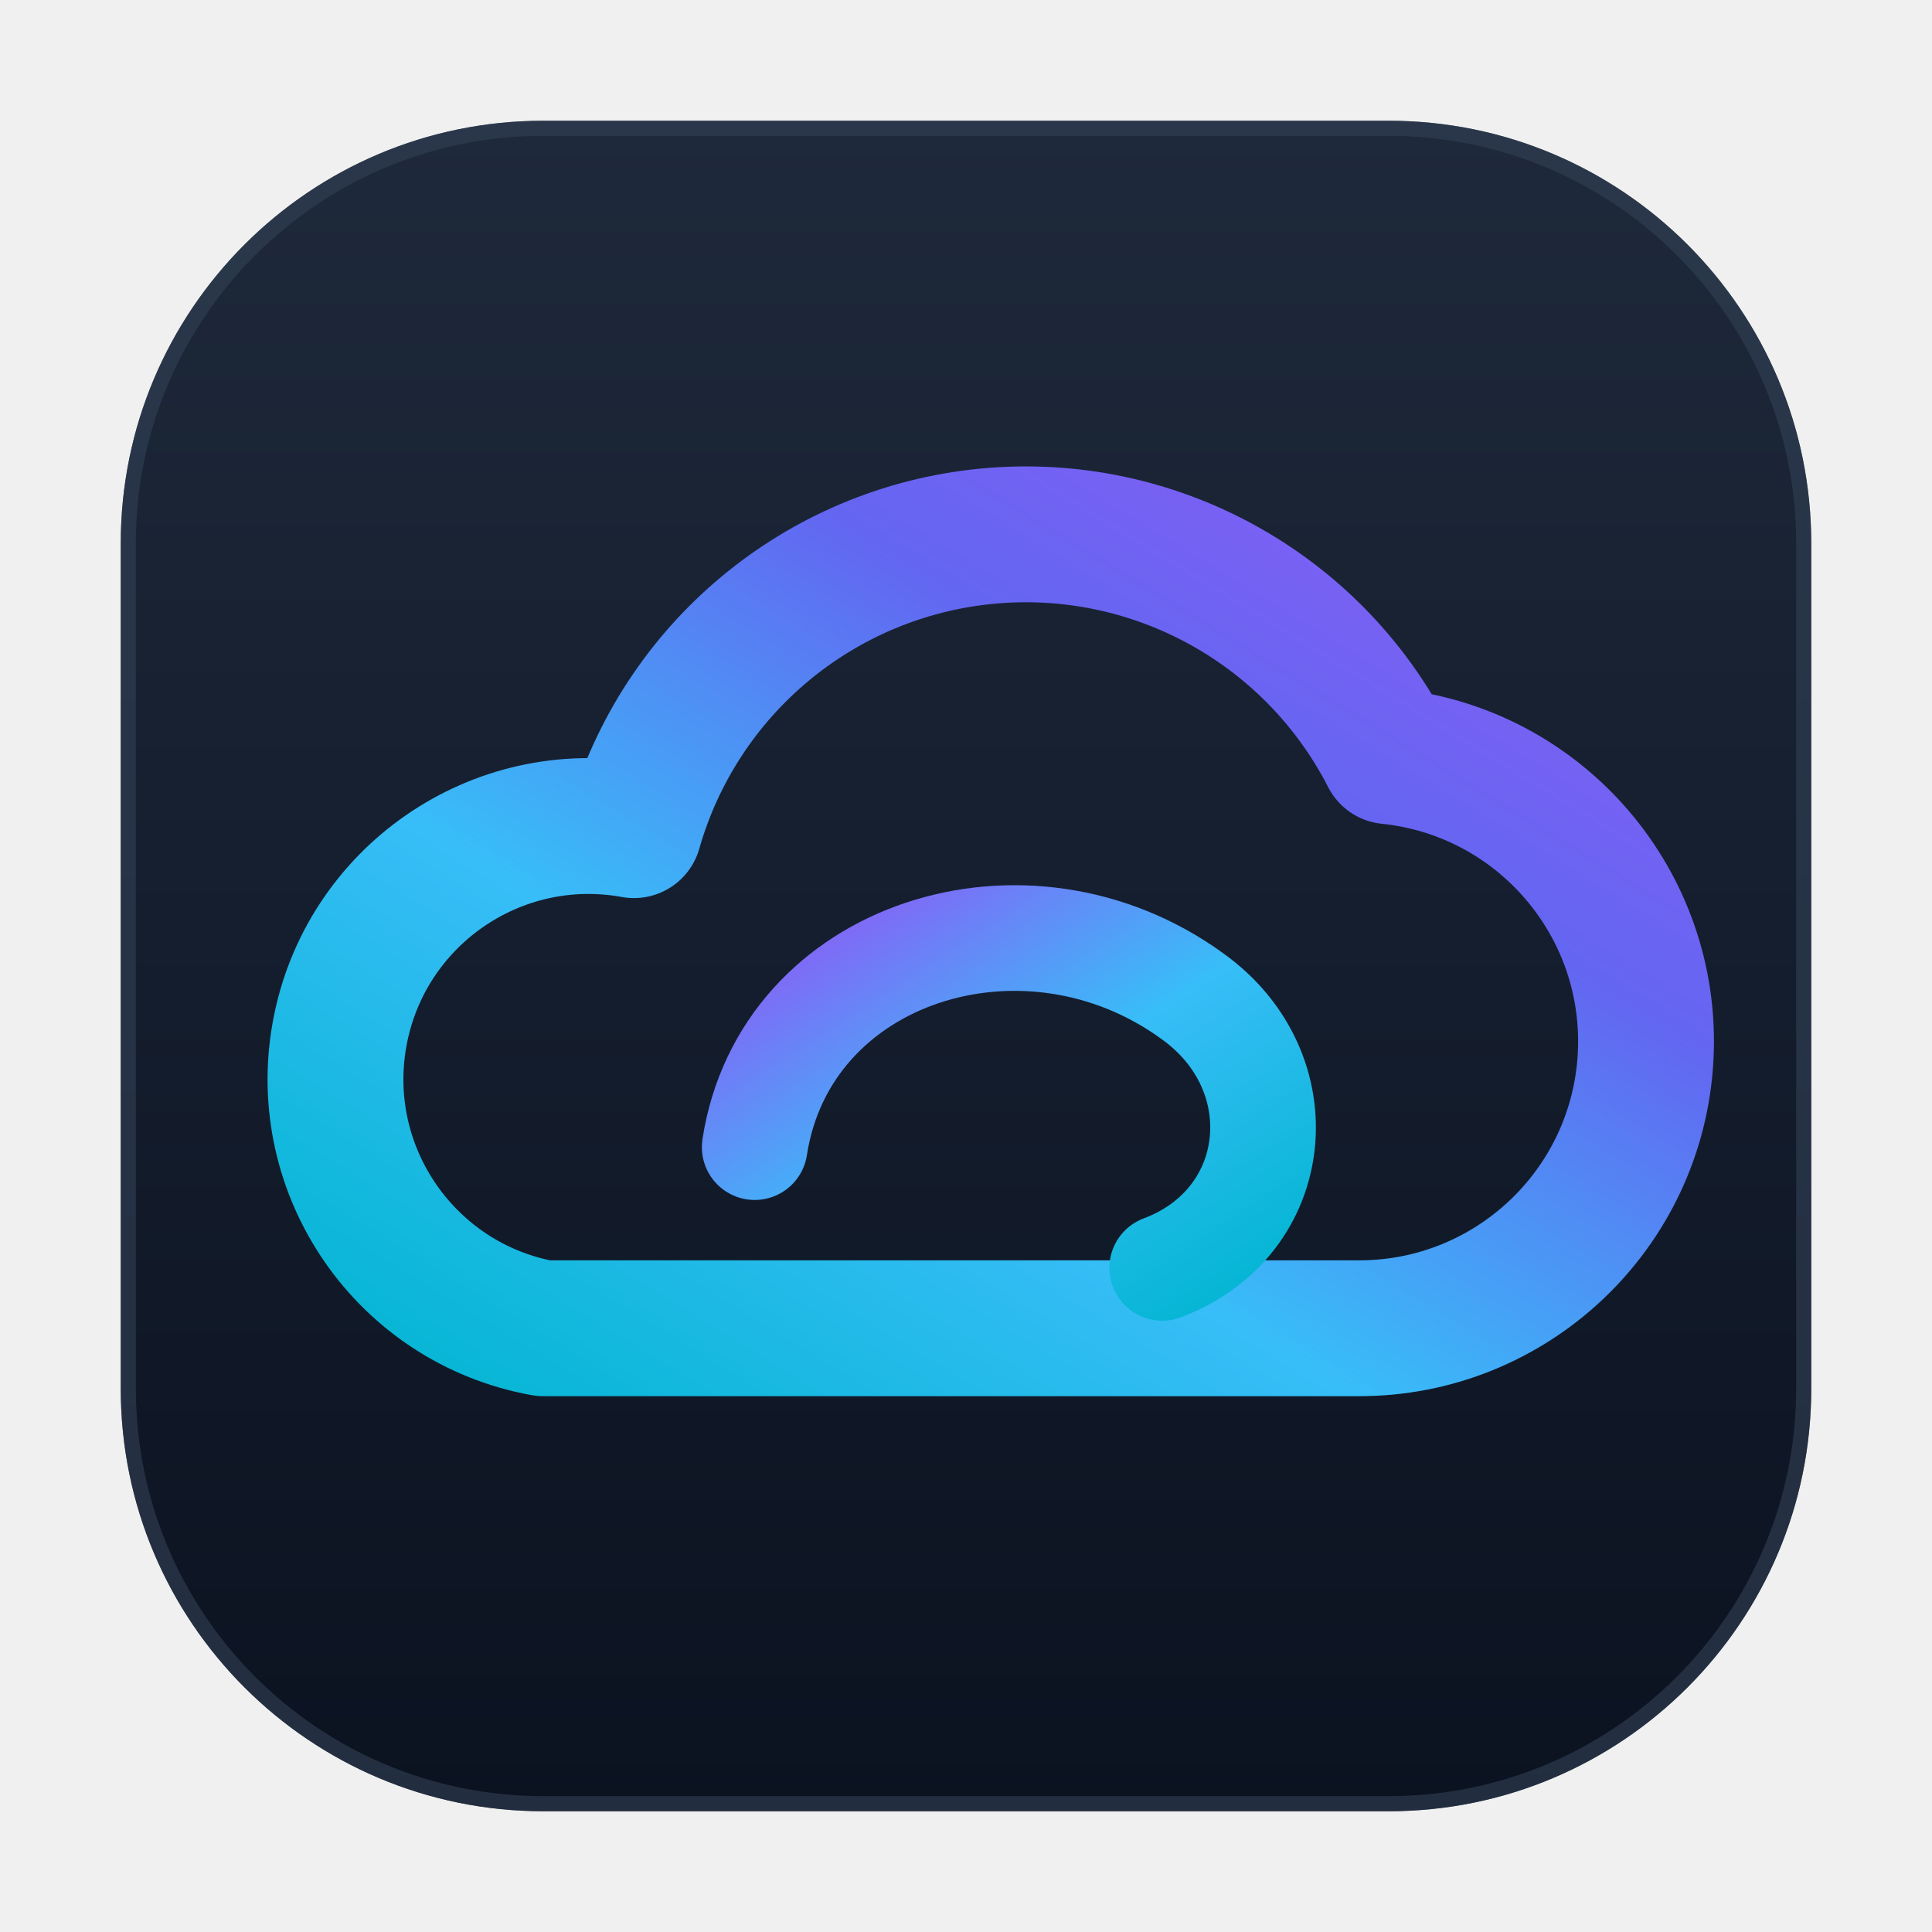
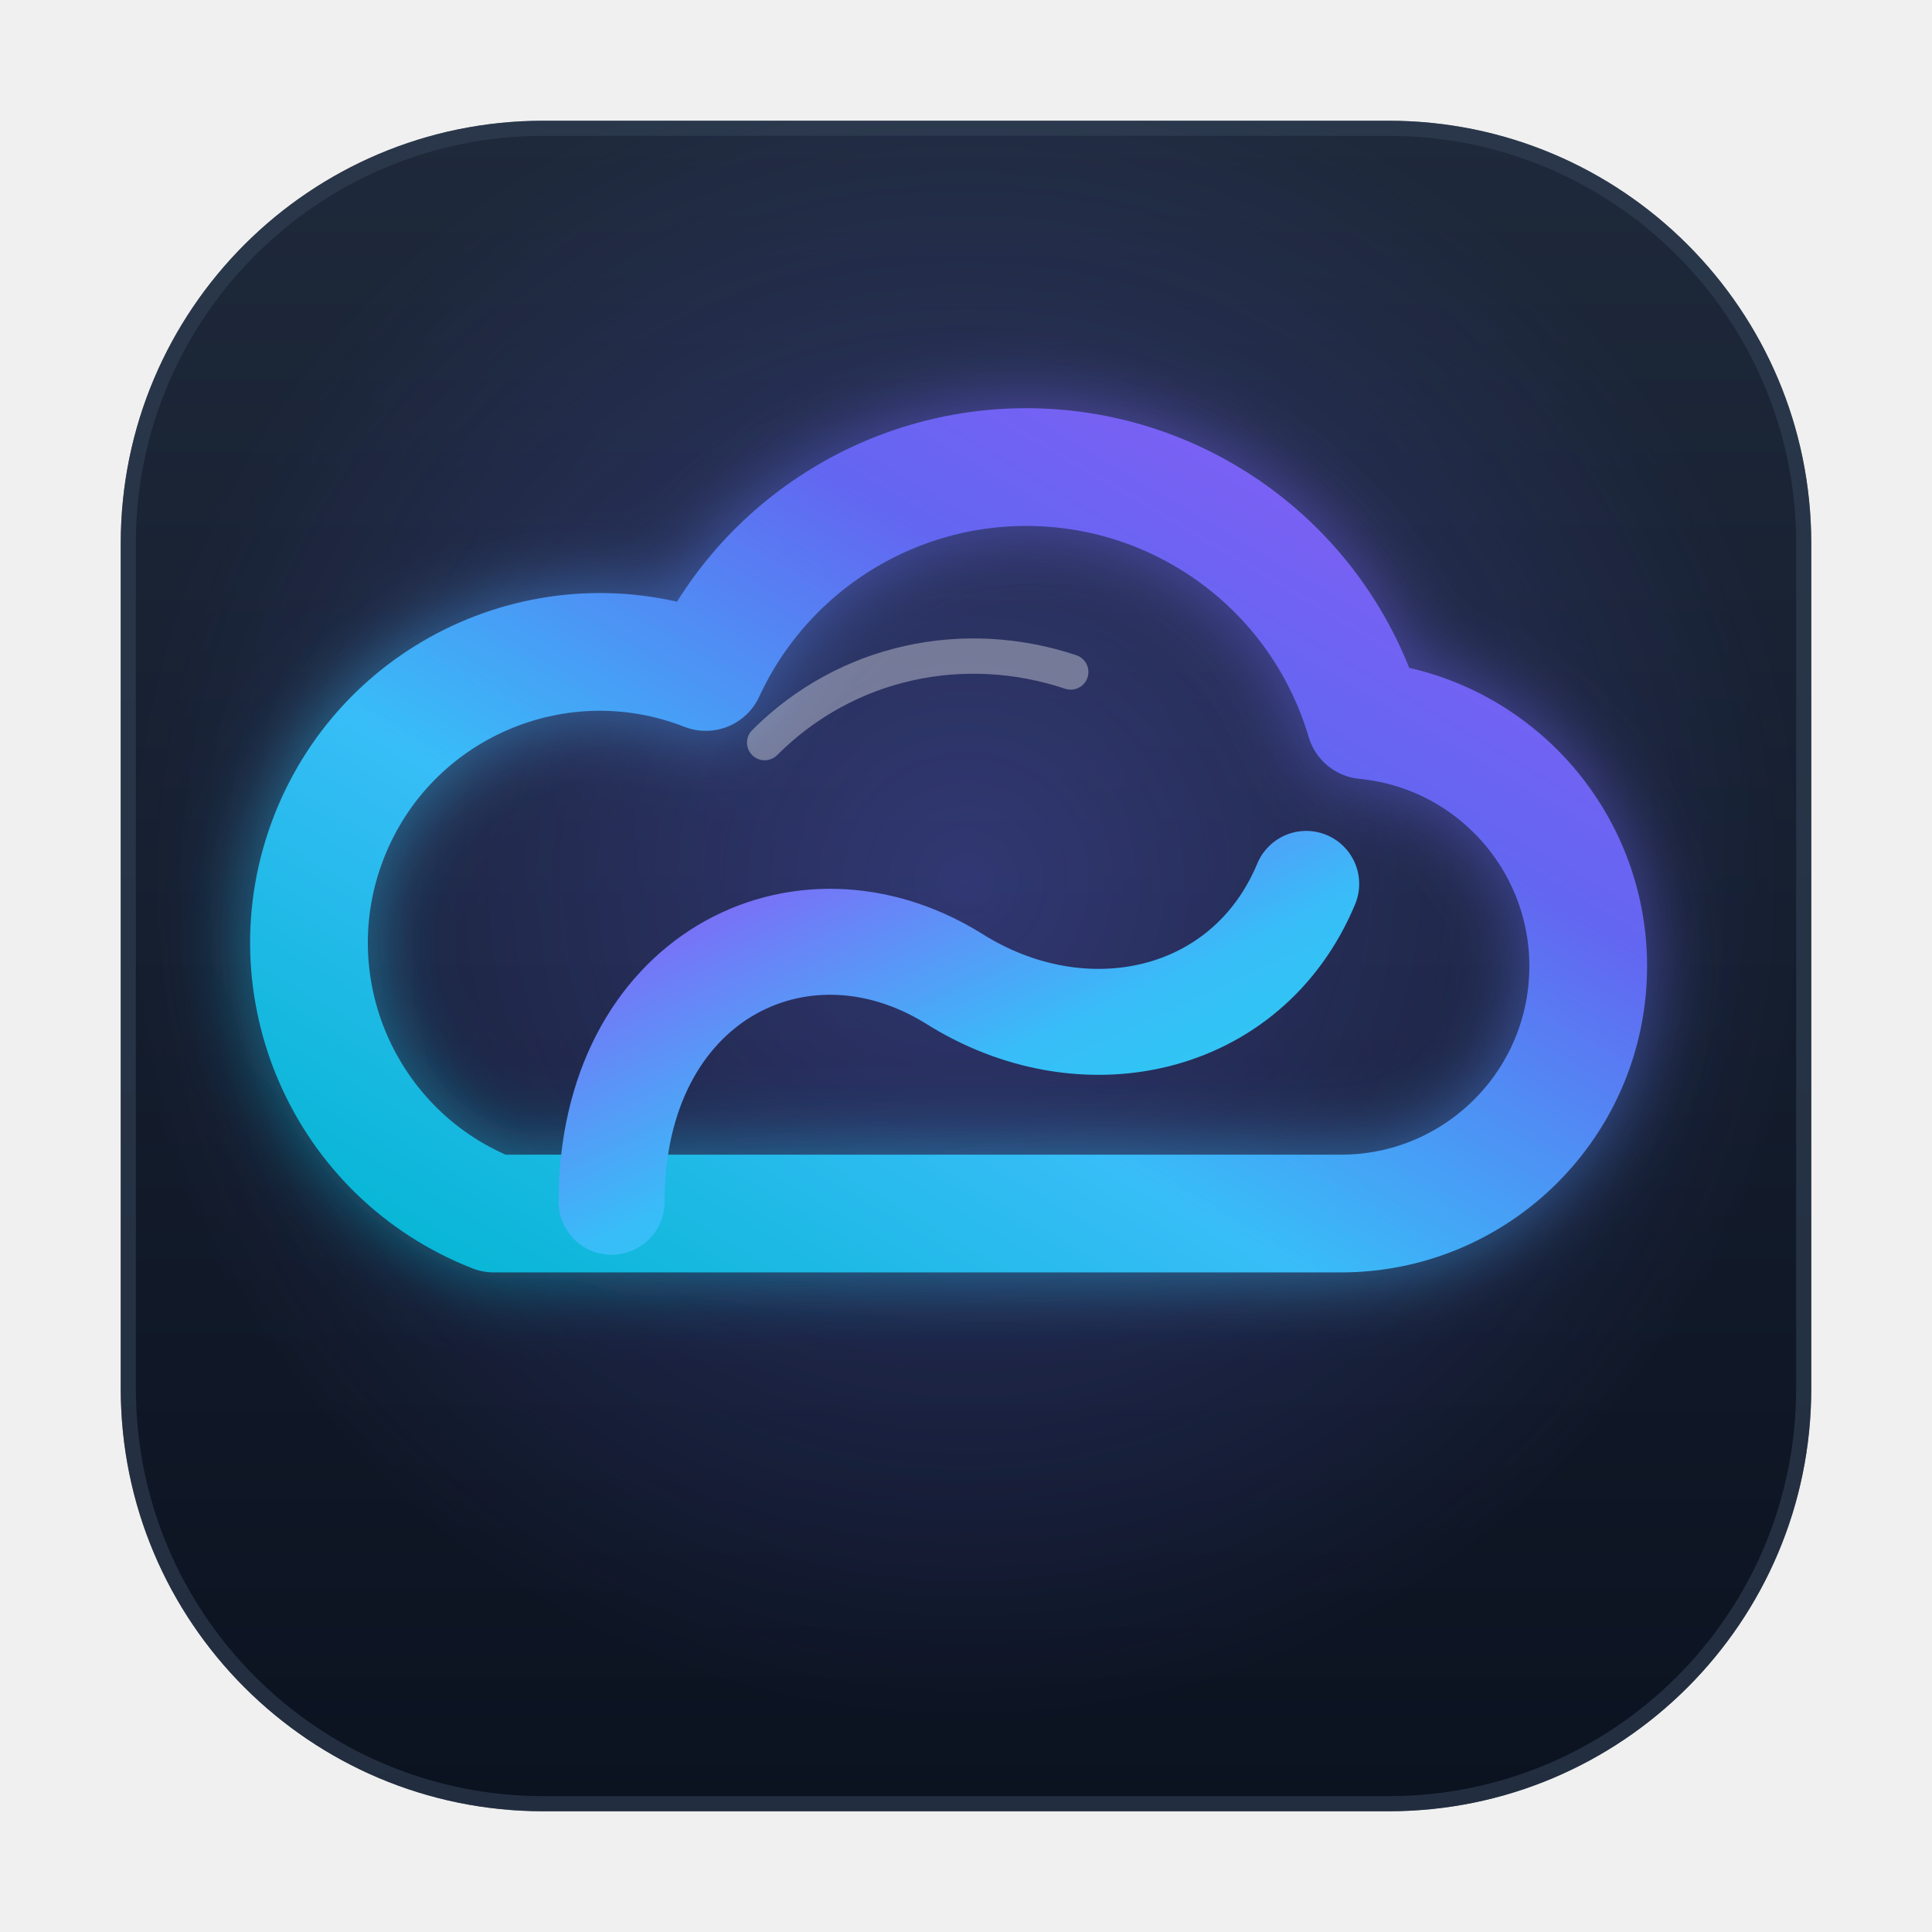
<svg xmlns="http://www.w3.org/2000/svg" width="128" height="128" viewBox="0 0 128 128">
  <defs>
    <linearGradient id="surface" x1="0" y1="0" x2="0" y2="1">
      <stop offset="0" stop-color="#1e293b" />
      <stop offset="1" stop-color="#0b1220" />
    </linearGradient>
-     <linearGradient id="mark" x1="0" y1="1" x2="1" y2="0">
+     <radialGradient id="halo" cx="0.5" cy="0.45" r="0.5">
+       <stop offset="0" stop-color="#6366f1" stop-opacity="0.35" />
+       <stop offset="1" stop-color="#6366f1" stop-opacity="0" />
+     </radialGradient>
+     <linearGradient id="outer" x1="0" y1="1" x2="1" y2="0">
      <stop offset="0" stop-color="#06b6d4" />
      <stop offset="0.35" stop-color="#38bdf8" />
      <stop offset="0.7" stop-color="#6366f1" />
      <stop offset="1" stop-color="#8b5cf6" />
    </linearGradient>
-     <linearGradient id="loop" x1="0" y1="0" x2="1" y2="1">
+     <linearGradient id="inner" x1="0" y1="0" x2="1" y2="1">
      <stop offset="0" stop-color="#8b5cf6" />
-       <stop offset="0.5" stop-color="#38bdf8" />
-       <stop offset="1" stop-color="#06b6d4" />
+       <stop offset="0.55" stop-color="#38bdf8" />
+       <stop offset="1" stop-color="#22d3ee" />
    </linearGradient>
+     <filter id="glow" x="-20%" y="-20%" width="140%" height="140%">
+       <feGaussianBlur stdDeviation="3" />
+     </filter>
  </defs>
  <rect x="8" y="8" width="112" height="112" rx="28" fill="url(#surface)" />
+   <rect x="8" y="8" width="112" height="112" rx="28" fill="url(#halo)" />
  <rect x="8.5" y="8.5" width="111" height="111" rx="27.5" fill="none" stroke="#334155" stroke-opacity="0.6" />
-   <path d="M36 88 H90 A19 19 0 0 0 92 50.1 A27 27 0 0 0 42 55 A16.5 16.5 0 0 0 36 88 Z" fill="none" stroke="url(#mark)" stroke-width="9" stroke-linejoin="round" />
-   <path d="M50 76 C52 63 68 58 79 66 C86 71 85 81 77 84" fill="none" stroke="url(#loop)" stroke-width="7" stroke-linecap="round" />
+   <g transform="translate(14 18) scale(0.78)" fill="none" stroke-linecap="round" stroke-linejoin="round">
+     <path d="M24 80 H96 A21 21 0 0 0 98 38.1 A30 30 0 0 0 42 34 A23 23 0 0 0 24 80 Z" stroke="url(#outer)" stroke-width="11" opacity="0.5" filter="url(#glow)" />
+     <path d="M24 80 H96 A21 21 0 0 0 98 38.1 A30 30 0 0 0 42 34 A23 23 0 0 0 24 80 Z" stroke="url(#outer)" stroke-width="10" />
+     <path d="M34 79 C34 60 50 52 63 60 C74 67 88 64 93 52" stroke="url(#inner)" stroke-width="9" />
+     <path d="M47 40 C54 33 64 31 73 34" stroke="#ffffff" stroke-opacity="0.35" stroke-width="3" />
+   </g>
</svg>
